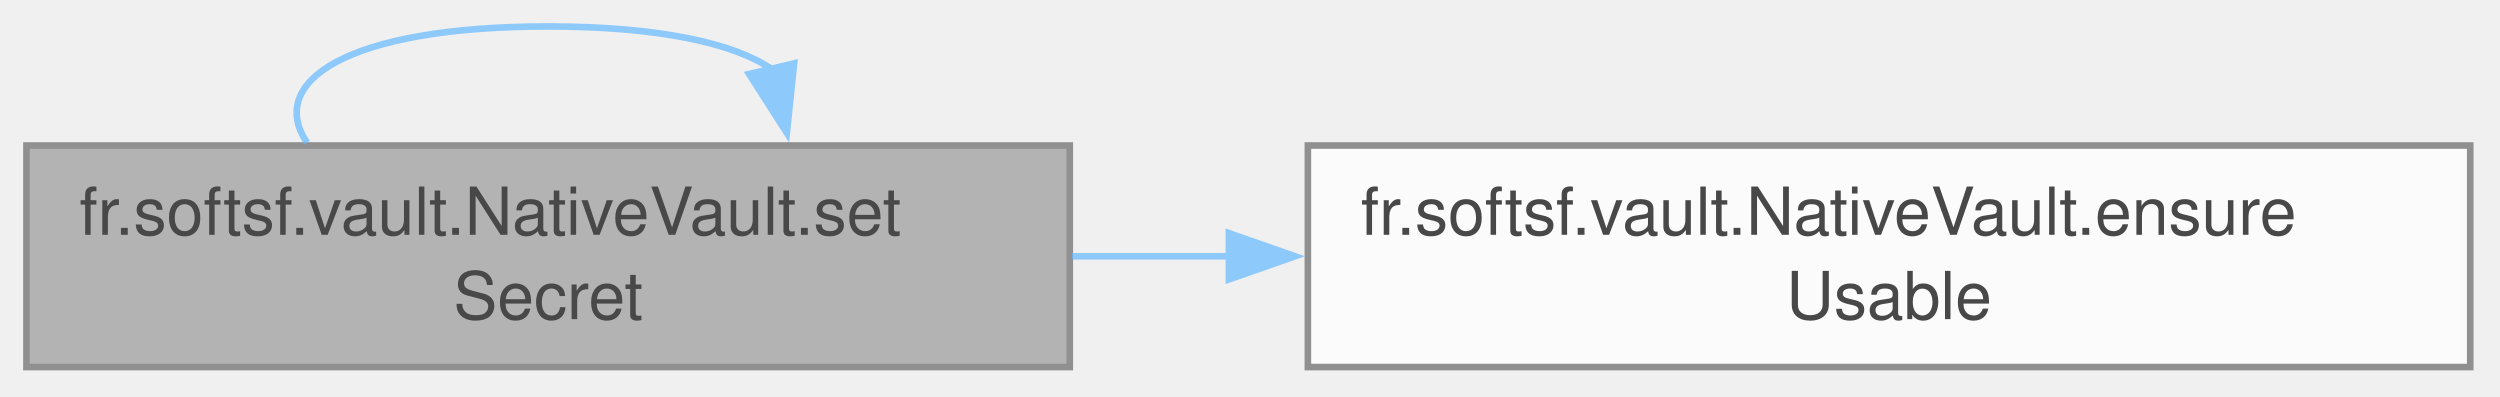
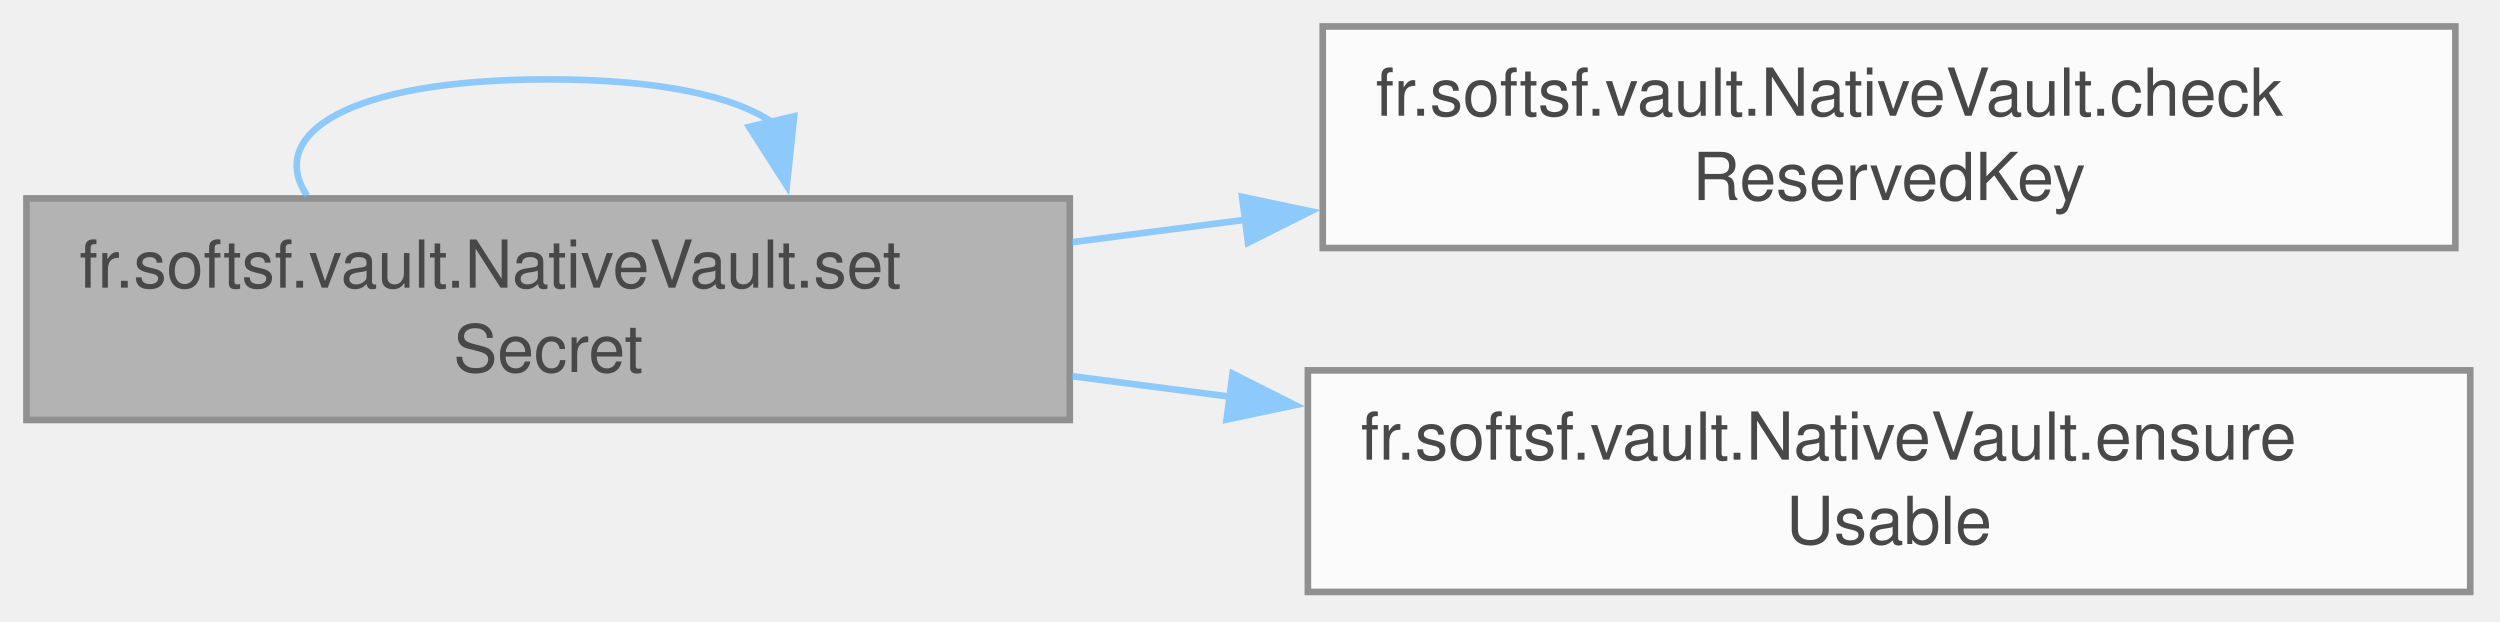
- <svg xmlns="http://www.w3.org/2000/svg" xmlns:xlink="http://www.w3.org/1999/xlink" width="378pt" height="60pt" viewBox="0.00 0.00 378.00 60.00">
+ <svg xmlns="http://www.w3.org/2000/svg" xmlns:xlink="http://www.w3.org/1999/xlink" width="378pt" height="94pt" viewBox="0.00 0.00 378.00 94.00">
  <svg id="main" version="1.1" xml:space="preserve">
    <style type="text/css">
.node, .edge {opacity: 0.7;}
.node.selected, .edge.selected {opacity: 1;}
.edge:hover path { stroke: red; }
.edge:hover polygon { stroke: red; fill: red; }
</style>
    <svg id="graph" class="graph">
-       <g id="graph0" class="graph" transform="scale(1 1) rotate(0) translate(4 55.5)">
+       <g id="graph0" class="graph" transform="scale(1 1) rotate(0) translate(4 89.5)">
        <g id="Node000001" class="node">
          <g id="a_Node000001">
            <a xlink:title="Stores or updates a secret securely in the native credential store using character array parameters.">
-               <polygon fill="#999999" stroke="#666666" points="157.75,-33.5 0,-33.5 0,0 157.75,0 157.75,-33.5" />
-               <text xml:space="preserve" text-anchor="start" x="8" y="-20" font-family="Helvetica,sans-Serif" font-size="10.00">fr.softsf.vault.NativeVault.set</text>
-               <text xml:space="preserve" text-anchor="middle" x="78.88" y="-7.25" font-family="Helvetica,sans-Serif" font-size="10.00">Secret</text>
+               <polygon fill="#999999" stroke="#666666" points="157.75,-59.5 0,-59.5 0,-26 157.75,-26 157.75,-59.5" />
+               <text xml:space="preserve" text-anchor="start" x="8" y="-46" font-family="Helvetica,sans-Serif" font-size="10.00">fr.softsf.vault.NativeVault.set</text>
+               <text xml:space="preserve" text-anchor="middle" x="78.88" y="-33.25" font-family="Helvetica,sans-Serif" font-size="10.00">Secret</text>
            </a>
          </g>
        </g>
-         <g id="edge2_Node000001_Node000001" class="edge">
-           <g id="a_edge2_Node000001_Node000001">
+         <g id="edge3_Node000001_Node000001" class="edge">
+           <g id="a_edge3_Node000001_Node000001">
            <a xlink:title=" ">
-               <path fill="none" stroke="#63b8ff" d="M42.43,-33.91C36.23,-43.12 48.38,-51.5 78.88,-51.5 95.79,-51.5 107.06,-48.92 112.68,-45.05" />
-               <polygon fill="#63b8ff" stroke="#63b8ff" points="116.07,-45.92 114.97,-35.39 109.26,-44.31 116.07,-45.92" />
+               <path fill="none" stroke="#63b8ff" d="M42.43,-59.91C36.23,-69.12 48.38,-77.5 78.88,-77.5 95.79,-77.5 107.06,-74.92 112.68,-71.05" />
+               <polygon fill="#63b8ff" stroke="#63b8ff" points="116.07,-71.92 114.97,-61.39 109.26,-70.31 116.07,-71.92" />
            </a>
          </g>
        </g>
        <g id="Node000002" class="node">
          <g id="a_Node000002">
+             <a xlink:href="classfr_1_1softsf_1_1vault_1_1NativeVault.html#ac55e8b386876fbcea7fd9c56d2cc376b" target="_top" xlink:title="Checks whether the given key starts with the reserved library prefix.">
+               <polygon fill="white" stroke="#666666" points="367.25,-85.5 196,-85.5 196,-52 367.25,-52 367.25,-85.5" />
+               <text xml:space="preserve" text-anchor="start" x="204" y="-72" font-family="Helvetica,sans-Serif" font-size="10.00">fr.softsf.vault.NativeVault.check</text>
+               <text xml:space="preserve" text-anchor="middle" x="281.62" y="-59.25" font-family="Helvetica,sans-Serif" font-size="10.00">ReservedKey</text>
+             </a>
+           </g>
+         </g>
+         <g id="edge1_Node000001_Node000002" class="edge">
+           <g id="a_edge1_Node000001_Node000002">
+             <a xlink:title=" ">
+               <path fill="none" stroke="#63b8ff" d="M158.07,-52.88C166.73,-54 175.64,-55.15 184.5,-56.3" />
+               <polygon fill="#63b8ff" stroke="#63b8ff" points="183.8,-59.74 194.17,-57.55 184.7,-52.8 183.8,-59.74" />
+             </a>
+           </g>
+         </g>
+         <g id="Node000003" class="node">
+           <g id="a_Node000003">
            <a xlink:href="classfr_1_1softsf_1_1vault_1_1NativeVault.html#a70a09e700fc761b5fb476840b7c85874" target="_top" xlink:title="Ensures that a strategy is available before performing operations.">
              <polygon fill="white" stroke="#666666" points="369.5,-33.5 193.75,-33.5 193.75,0 369.5,0 369.5,-33.5" />
              <text xml:space="preserve" text-anchor="start" x="201.75" y="-20" font-family="Helvetica,sans-Serif" font-size="10.00">fr.softsf.vault.NativeVault.ensure</text>
              <text xml:space="preserve" text-anchor="middle" x="281.62" y="-7.25" font-family="Helvetica,sans-Serif" font-size="10.00">Usable</text>
            </a>
          </g>
        </g>
-         <g id="edge1_Node000001_Node000002" class="edge">
-           <g id="a_edge1_Node000001_Node000002">
+         <g id="edge2_Node000001_Node000003" class="edge">
+           <g id="a_edge2_Node000001_Node000003">
            <a xlink:title=" ">
-               <path fill="none" stroke="#63b8ff" d="M158.07,-16.75C165.92,-16.75 173.97,-16.75 182,-16.75" />
-               <polygon fill="#63b8ff" stroke="#63b8ff" points="181.81,-20.25 191.81,-16.75 181.81,-13.25 181.81,-20.25" />
+               <path fill="none" stroke="#63b8ff" d="M158.07,-32.62C165.92,-31.61 173.97,-30.56 182,-29.52" />
+               <polygon fill="#63b8ff" stroke="#63b8ff" points="182.36,-33.01 191.83,-28.25 181.46,-26.06 182.36,-33.01" />
            </a>
          </g>
        </g>
      </g>
    </svg>
  </svg>
  <style type="text/css">

[data-mouse-over-selected='false'] { opacity: 0.7; }
[data-mouse-over-selected='true']  { opacity: 1.0; }

</style>
</svg>
